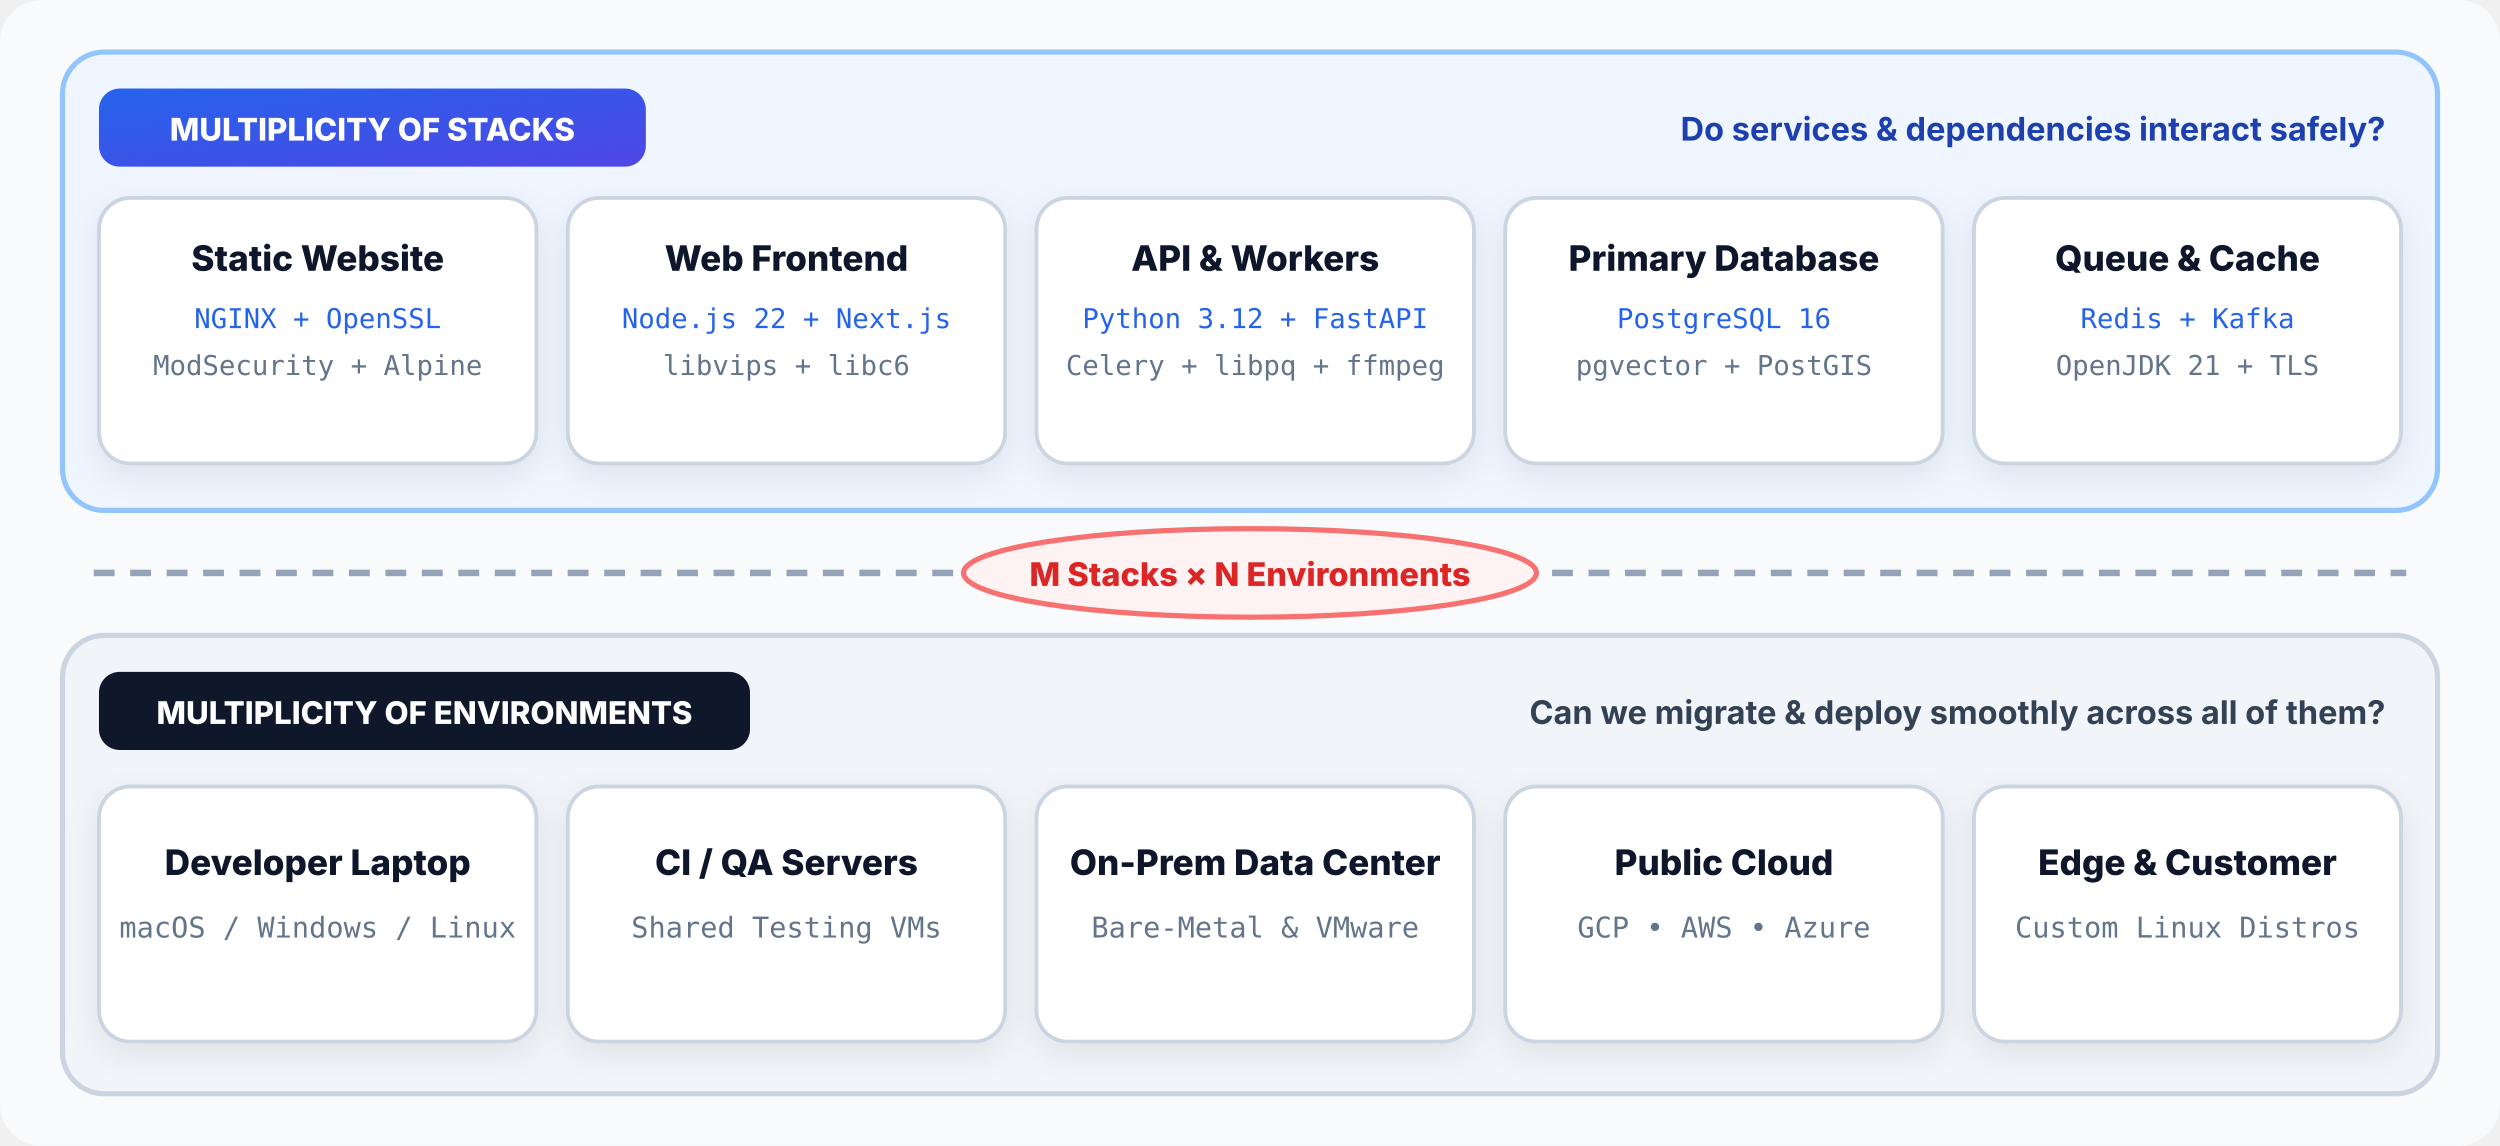
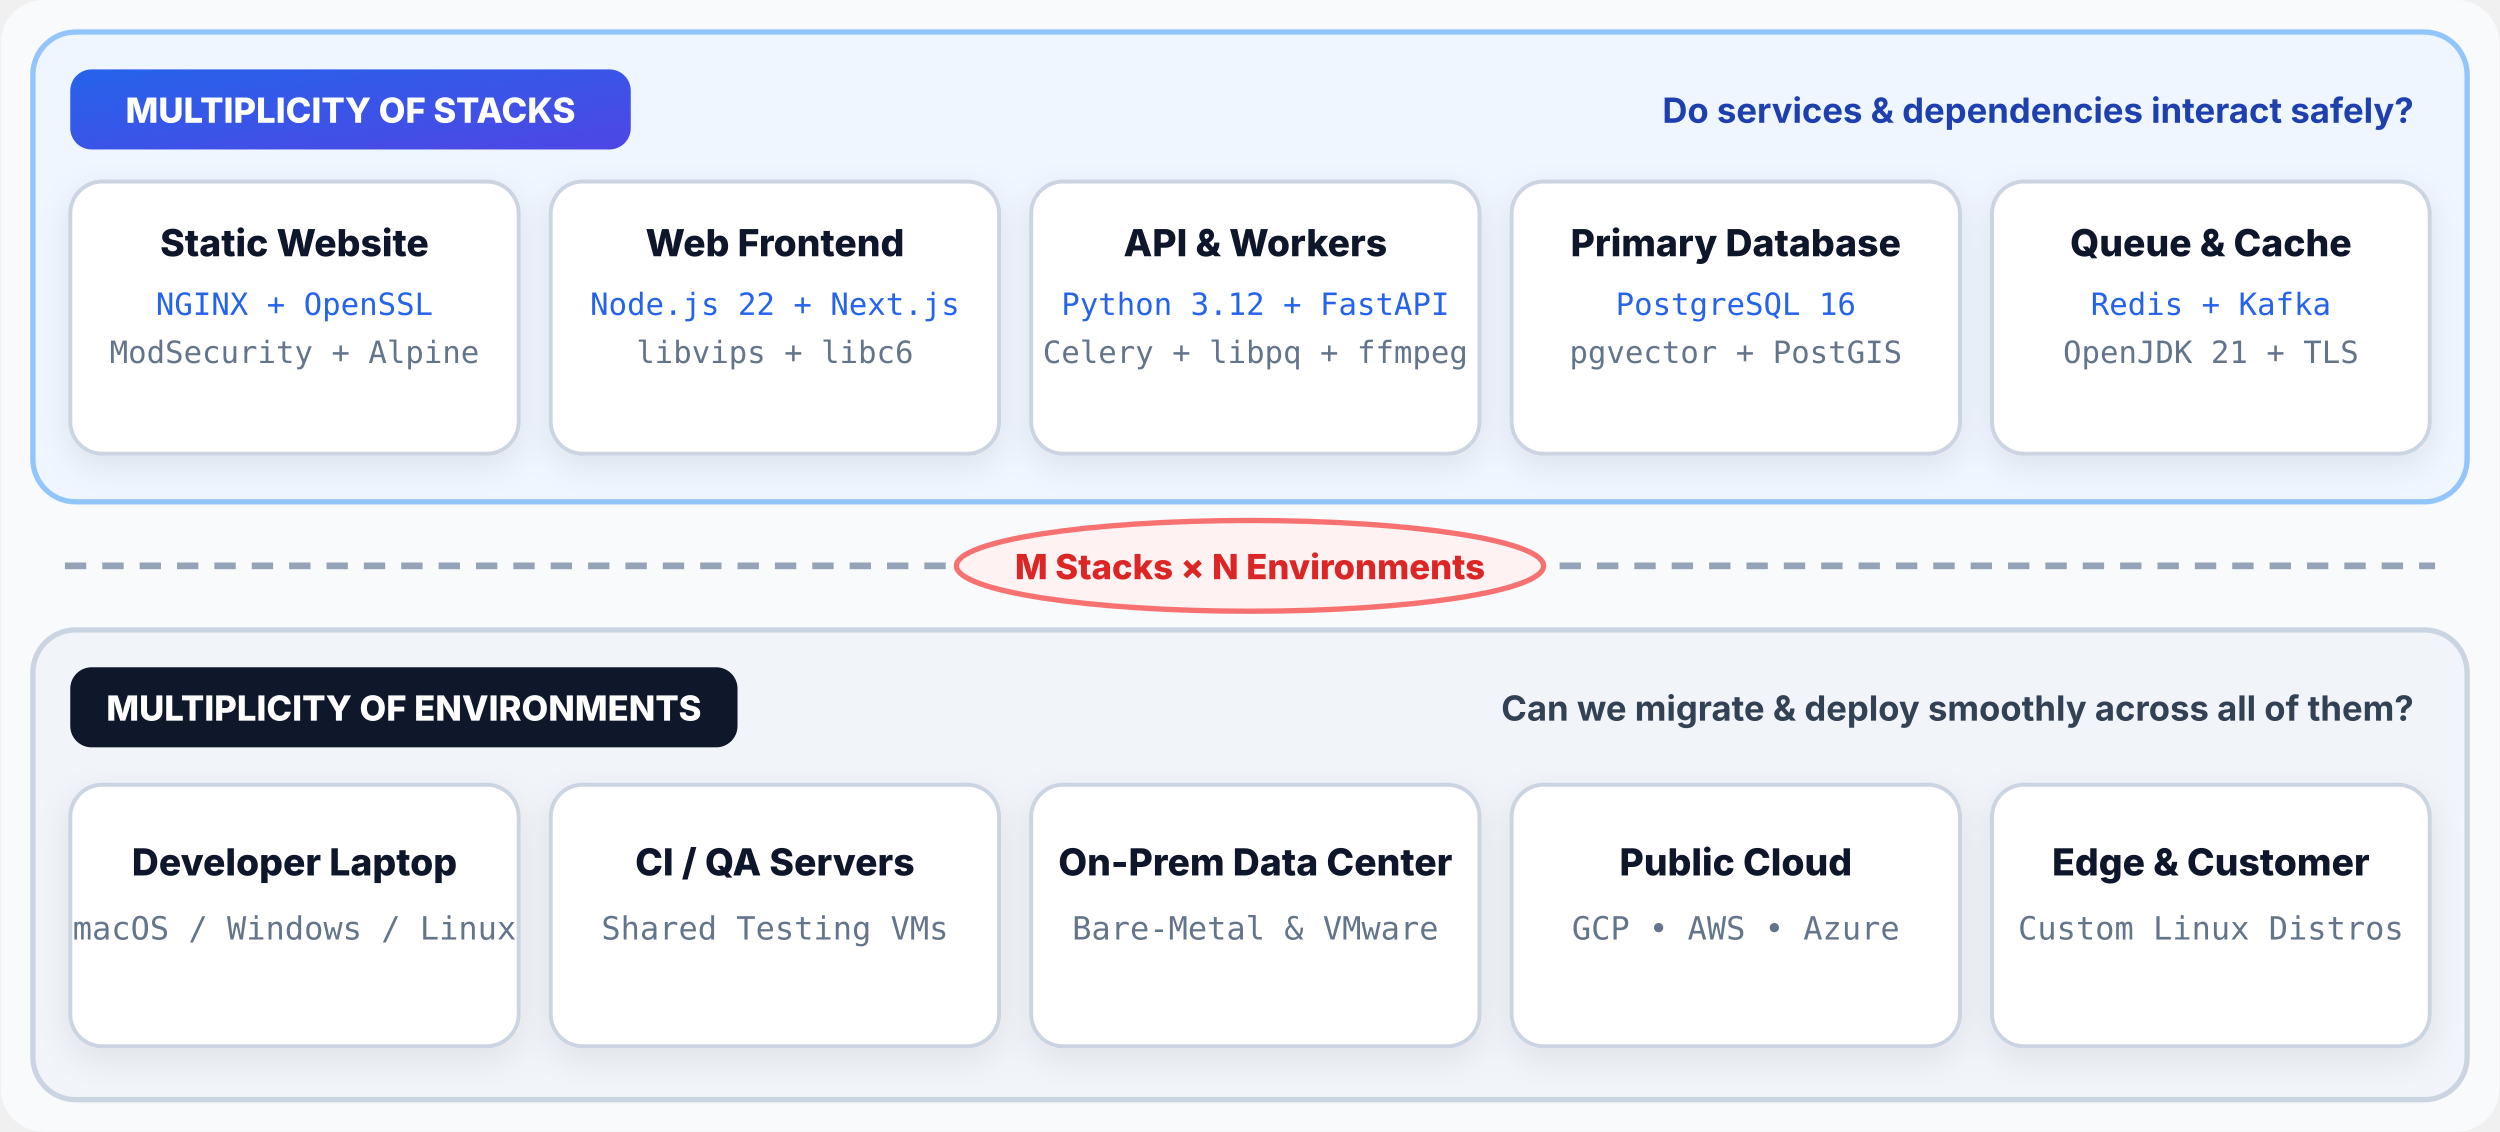
- <svg xmlns="http://www.w3.org/2000/svg" viewBox="0 0 960 440" width="960" height="440" font-family="'Inter', -apple-system, BlinkMacSystemFont, 'Segoe UI', sans-serif">
+ <svg xmlns="http://www.w3.org/2000/svg" viewBox="12 8 936 424" width="1120" height="507" font-family="'Inter', -apple-system, BlinkMacSystemFont, 'Segoe UI', sans-serif">
  <defs>
    <linearGradient id="chalBlue" x1="0" y1="0" x2="1" y2="1">
      <stop offset="0%" stop-color="#2563eb" />
      <stop offset="100%" stop-color="#4f46e5" />
    </linearGradient>
    <filter id="chalShadow" x="-10%" y="-10%" width="120%" height="125%">
      <feDropShadow dx="0" dy="4" stdDeviation="6" flood-color="#0f172a" flood-opacity="0.08" />
    </filter>
  </defs>
-   <rect width="960" height="440" rx="16" fill="#f8fafc" />
+   <rect x="12" y="8" width="936" height="424" rx="16" fill="#f8fafc" />
  <rect x="24" y="20" width="912" height="176" rx="16" fill="#eff6ff" stroke="#93c5fd" stroke-width="2" />
  <rect x="38" y="34" width="210" height="30" rx="8" fill="url(#chalBlue)" />
-   <text x="143" y="54" text-anchor="middle" font-size="12" font-weight="800" fill="#ffffff">MULTIPLICITY OF STACKS</text>
-   <text x="916" y="54" text-anchor="end" font-size="12.5" font-weight="700" fill="#1e40af">Do services &amp; dependencies interact safely?</text>
+   <text x="143" y="54" text-anchor="middle" font-size="13" font-weight="800" fill="#ffffff">MULTIPLICITY OF STACKS</text>
+   <text x="916" y="54" text-anchor="end" font-size="13" font-weight="700" fill="#1e40af">Do services &amp; dependencies interact safely?</text>
  <g filter="url(#chalShadow)">
    <rect x="38" y="76" width="168" height="102" rx="12" fill="#ffffff" stroke="#cbd5e1" stroke-width="1.5" />
-     <text x="122" y="104" text-anchor="middle" font-size="13.5" font-weight="800" fill="#0f172a">Static Website</text>
-     <text x="122" y="126" text-anchor="middle" font-size="10.5" font-family="'JetBrains Mono', monospace" fill="#2563eb">NGINX + OpenSSL</text>
-     <text x="122" y="144" text-anchor="middle" font-size="10.5" font-family="'JetBrains Mono', monospace" fill="#64748b">ModSecurity + Alpine</text>
+     <text x="122" y="104" text-anchor="middle" font-size="14" font-weight="800" fill="#0f172a">Static Website</text>
+     <text x="122" y="126" text-anchor="middle" font-size="11.5" font-family="'JetBrains Mono', monospace" fill="#2563eb">NGINX + OpenSSL</text>
+     <text x="122" y="144" text-anchor="middle" font-size="11.5" font-family="'JetBrains Mono', monospace" fill="#64748b">ModSecurity + Alpine</text>
    <rect x="218" y="76" width="168" height="102" rx="12" fill="#ffffff" stroke="#cbd5e1" stroke-width="1.5" />
-     <text x="302" y="104" text-anchor="middle" font-size="13.5" font-weight="800" fill="#0f172a">Web Frontend</text>
-     <text x="302" y="126" text-anchor="middle" font-size="10.5" font-family="'JetBrains Mono', monospace" fill="#2563eb">Node.js 22 + Next.js</text>
-     <text x="302" y="144" text-anchor="middle" font-size="10.5" font-family="'JetBrains Mono', monospace" fill="#64748b">libvips + libc6</text>
+     <text x="302" y="104" text-anchor="middle" font-size="14" font-weight="800" fill="#0f172a">Web Frontend</text>
+     <text x="302" y="126" text-anchor="middle" font-size="11.5" font-family="'JetBrains Mono', monospace" fill="#2563eb">Node.js 22 + Next.js</text>
+     <text x="302" y="144" text-anchor="middle" font-size="11.5" font-family="'JetBrains Mono', monospace" fill="#64748b">libvips + libc6</text>
    <rect x="398" y="76" width="168" height="102" rx="12" fill="#ffffff" stroke="#cbd5e1" stroke-width="1.5" />
-     <text x="482" y="104" text-anchor="middle" font-size="13.5" font-weight="800" fill="#0f172a">API &amp; Workers</text>
-     <text x="482" y="126" text-anchor="middle" font-size="10.5" font-family="'JetBrains Mono', monospace" fill="#2563eb">Python 3.12 + FastAPI</text>
-     <text x="482" y="144" text-anchor="middle" font-size="10.5" font-family="'JetBrains Mono', monospace" fill="#64748b">Celery + libpq + ffmpeg</text>
+     <text x="482" y="104" text-anchor="middle" font-size="14" font-weight="800" fill="#0f172a">API &amp; Workers</text>
+     <text x="482" y="126" text-anchor="middle" font-size="11.5" font-family="'JetBrains Mono', monospace" fill="#2563eb">Python 3.12 + FastAPI</text>
+     <text x="482" y="144" text-anchor="middle" font-size="11.5" font-family="'JetBrains Mono', monospace" fill="#64748b">Celery + libpq + ffmpeg</text>
    <rect x="578" y="76" width="168" height="102" rx="12" fill="#ffffff" stroke="#cbd5e1" stroke-width="1.5" />
-     <text x="662" y="104" text-anchor="middle" font-size="13.5" font-weight="800" fill="#0f172a">Primary Database</text>
-     <text x="662" y="126" text-anchor="middle" font-size="10.5" font-family="'JetBrains Mono', monospace" fill="#2563eb">PostgreSQL 16</text>
-     <text x="662" y="144" text-anchor="middle" font-size="10.5" font-family="'JetBrains Mono', monospace" fill="#64748b">pgvector + PostGIS</text>
+     <text x="662" y="104" text-anchor="middle" font-size="14" font-weight="800" fill="#0f172a">Primary Database</text>
+     <text x="662" y="126" text-anchor="middle" font-size="11.5" font-family="'JetBrains Mono', monospace" fill="#2563eb">PostgreSQL 16</text>
+     <text x="662" y="144" text-anchor="middle" font-size="11.5" font-family="'JetBrains Mono', monospace" fill="#64748b">pgvector + PostGIS</text>
    <rect x="758" y="76" width="164" height="102" rx="12" fill="#ffffff" stroke="#cbd5e1" stroke-width="1.5" />
-     <text x="840" y="104" text-anchor="middle" font-size="13.5" font-weight="800" fill="#0f172a">Queue &amp; Cache</text>
-     <text x="840" y="126" text-anchor="middle" font-size="10.5" font-family="'JetBrains Mono', monospace" fill="#2563eb">Redis + Kafka</text>
-     <text x="840" y="144" text-anchor="middle" font-size="10.5" font-family="'JetBrains Mono', monospace" fill="#64748b">OpenJDK 21 + TLS</text>
+     <text x="840" y="104" text-anchor="middle" font-size="14" font-weight="800" fill="#0f172a">Queue &amp; Cache</text>
+     <text x="840" y="126" text-anchor="middle" font-size="11.5" font-family="'JetBrains Mono', monospace" fill="#2563eb">Redis + Kafka</text>
+     <text x="840" y="144" text-anchor="middle" font-size="11.5" font-family="'JetBrains Mono', monospace" fill="#64748b">OpenJDK 21 + TLS</text>
  </g>
  <line x1="36" y1="220" x2="924" y2="220" stroke="#94a3b8" stroke-width="2.5" stroke-dasharray="8 6" />
  <rect x="370" y="203" width="220" height="34" rx="999" fill="#fef2f2" stroke="#f87171" stroke-width="2" />
-   <text x="480" y="225" text-anchor="middle" font-size="12.5" font-weight="800" fill="#dc2626">M Stacks × N Environments</text>
+   <text x="480" y="225" text-anchor="middle" font-size="13" font-weight="800" fill="#dc2626">M Stacks × N Environments</text>
  <rect x="24" y="244" width="912" height="176" rx="16" fill="#f1f5f9" stroke="#cbd5e1" stroke-width="2" />
  <rect x="38" y="258" width="250" height="30" rx="8" fill="#0f172a" />
-   <text x="163" y="278" text-anchor="middle" font-size="12" font-weight="800" fill="#ffffff">MULTIPLICITY OF ENVIRONMENTS</text>
-   <text x="916" y="278" text-anchor="end" font-size="12.5" font-weight="700" fill="#334155">Can we migrate &amp; deploy smoothly across all of them?</text>
+   <text x="163" y="278" text-anchor="middle" font-size="13" font-weight="800" fill="#ffffff">MULTIPLICITY OF ENVIRONMENTS</text>
+   <text x="916" y="278" text-anchor="end" font-size="13" font-weight="700" fill="#334155">Can we migrate &amp; deploy smoothly across all of them?</text>
  <g filter="url(#chalShadow)">
    <rect x="38" y="302" width="168" height="98" rx="12" fill="#ffffff" stroke="#cbd5e1" stroke-width="1.5" />
-     <text x="122" y="336" text-anchor="middle" font-size="13.5" font-weight="800" fill="#0f172a">Developer Laptop</text>
-     <text x="122" y="360" text-anchor="middle" font-size="11" font-family="'JetBrains Mono', monospace" fill="#64748b">macOS / Windows / Linux</text>
+     <text x="122" y="336" text-anchor="middle" font-size="14" font-weight="800" fill="#0f172a">Developer Laptop</text>
+     <text x="122" y="360" text-anchor="middle" font-size="12" font-family="'JetBrains Mono', monospace" fill="#64748b">macOS / Windows / Linux</text>
    <rect x="218" y="302" width="168" height="98" rx="12" fill="#ffffff" stroke="#cbd5e1" stroke-width="1.5" />
-     <text x="302" y="336" text-anchor="middle" font-size="13.5" font-weight="800" fill="#0f172a">CI / QA Servers</text>
-     <text x="302" y="360" text-anchor="middle" font-size="11" font-family="'JetBrains Mono', monospace" fill="#64748b">Shared Testing VMs</text>
+     <text x="302" y="336" text-anchor="middle" font-size="14" font-weight="800" fill="#0f172a">CI / QA Servers</text>
+     <text x="302" y="360" text-anchor="middle" font-size="12" font-family="'JetBrains Mono', monospace" fill="#64748b">Shared Testing VMs</text>
    <rect x="398" y="302" width="168" height="98" rx="12" fill="#ffffff" stroke="#cbd5e1" stroke-width="1.5" />
-     <text x="482" y="336" text-anchor="middle" font-size="13.5" font-weight="800" fill="#0f172a">On-Prem Data Center</text>
-     <text x="482" y="360" text-anchor="middle" font-size="11" font-family="'JetBrains Mono', monospace" fill="#64748b">Bare-Metal &amp; VMware</text>
+     <text x="482" y="336" text-anchor="middle" font-size="14" font-weight="800" fill="#0f172a">On-Prem Data Center</text>
+     <text x="482" y="360" text-anchor="middle" font-size="12" font-family="'JetBrains Mono', monospace" fill="#64748b">Bare-Metal &amp; VMware</text>
    <rect x="578" y="302" width="168" height="98" rx="12" fill="#ffffff" stroke="#cbd5e1" stroke-width="1.5" />
-     <text x="662" y="336" text-anchor="middle" font-size="13.5" font-weight="800" fill="#0f172a">Public Cloud</text>
-     <text x="662" y="360" text-anchor="middle" font-size="11" font-family="'JetBrains Mono', monospace" fill="#64748b">GCP • AWS • Azure</text>
+     <text x="662" y="336" text-anchor="middle" font-size="14" font-weight="800" fill="#0f172a">Public Cloud</text>
+     <text x="662" y="360" text-anchor="middle" font-size="12" font-family="'JetBrains Mono', monospace" fill="#64748b">GCP • AWS • Azure</text>
    <rect x="758" y="302" width="164" height="98" rx="12" fill="#ffffff" stroke="#cbd5e1" stroke-width="1.5" />
-     <text x="840" y="336" text-anchor="middle" font-size="13.5" font-weight="800" fill="#0f172a">Edge &amp; Customer</text>
-     <text x="840" y="360" text-anchor="middle" font-size="11" font-family="'JetBrains Mono', monospace" fill="#64748b">Custom Linux Distros</text>
+     <text x="840" y="336" text-anchor="middle" font-size="14" font-weight="800" fill="#0f172a">Edge &amp; Customer</text>
+     <text x="840" y="360" text-anchor="middle" font-size="12" font-family="'JetBrains Mono', monospace" fill="#64748b">Custom Linux Distros</text>
  </g>
</svg>
